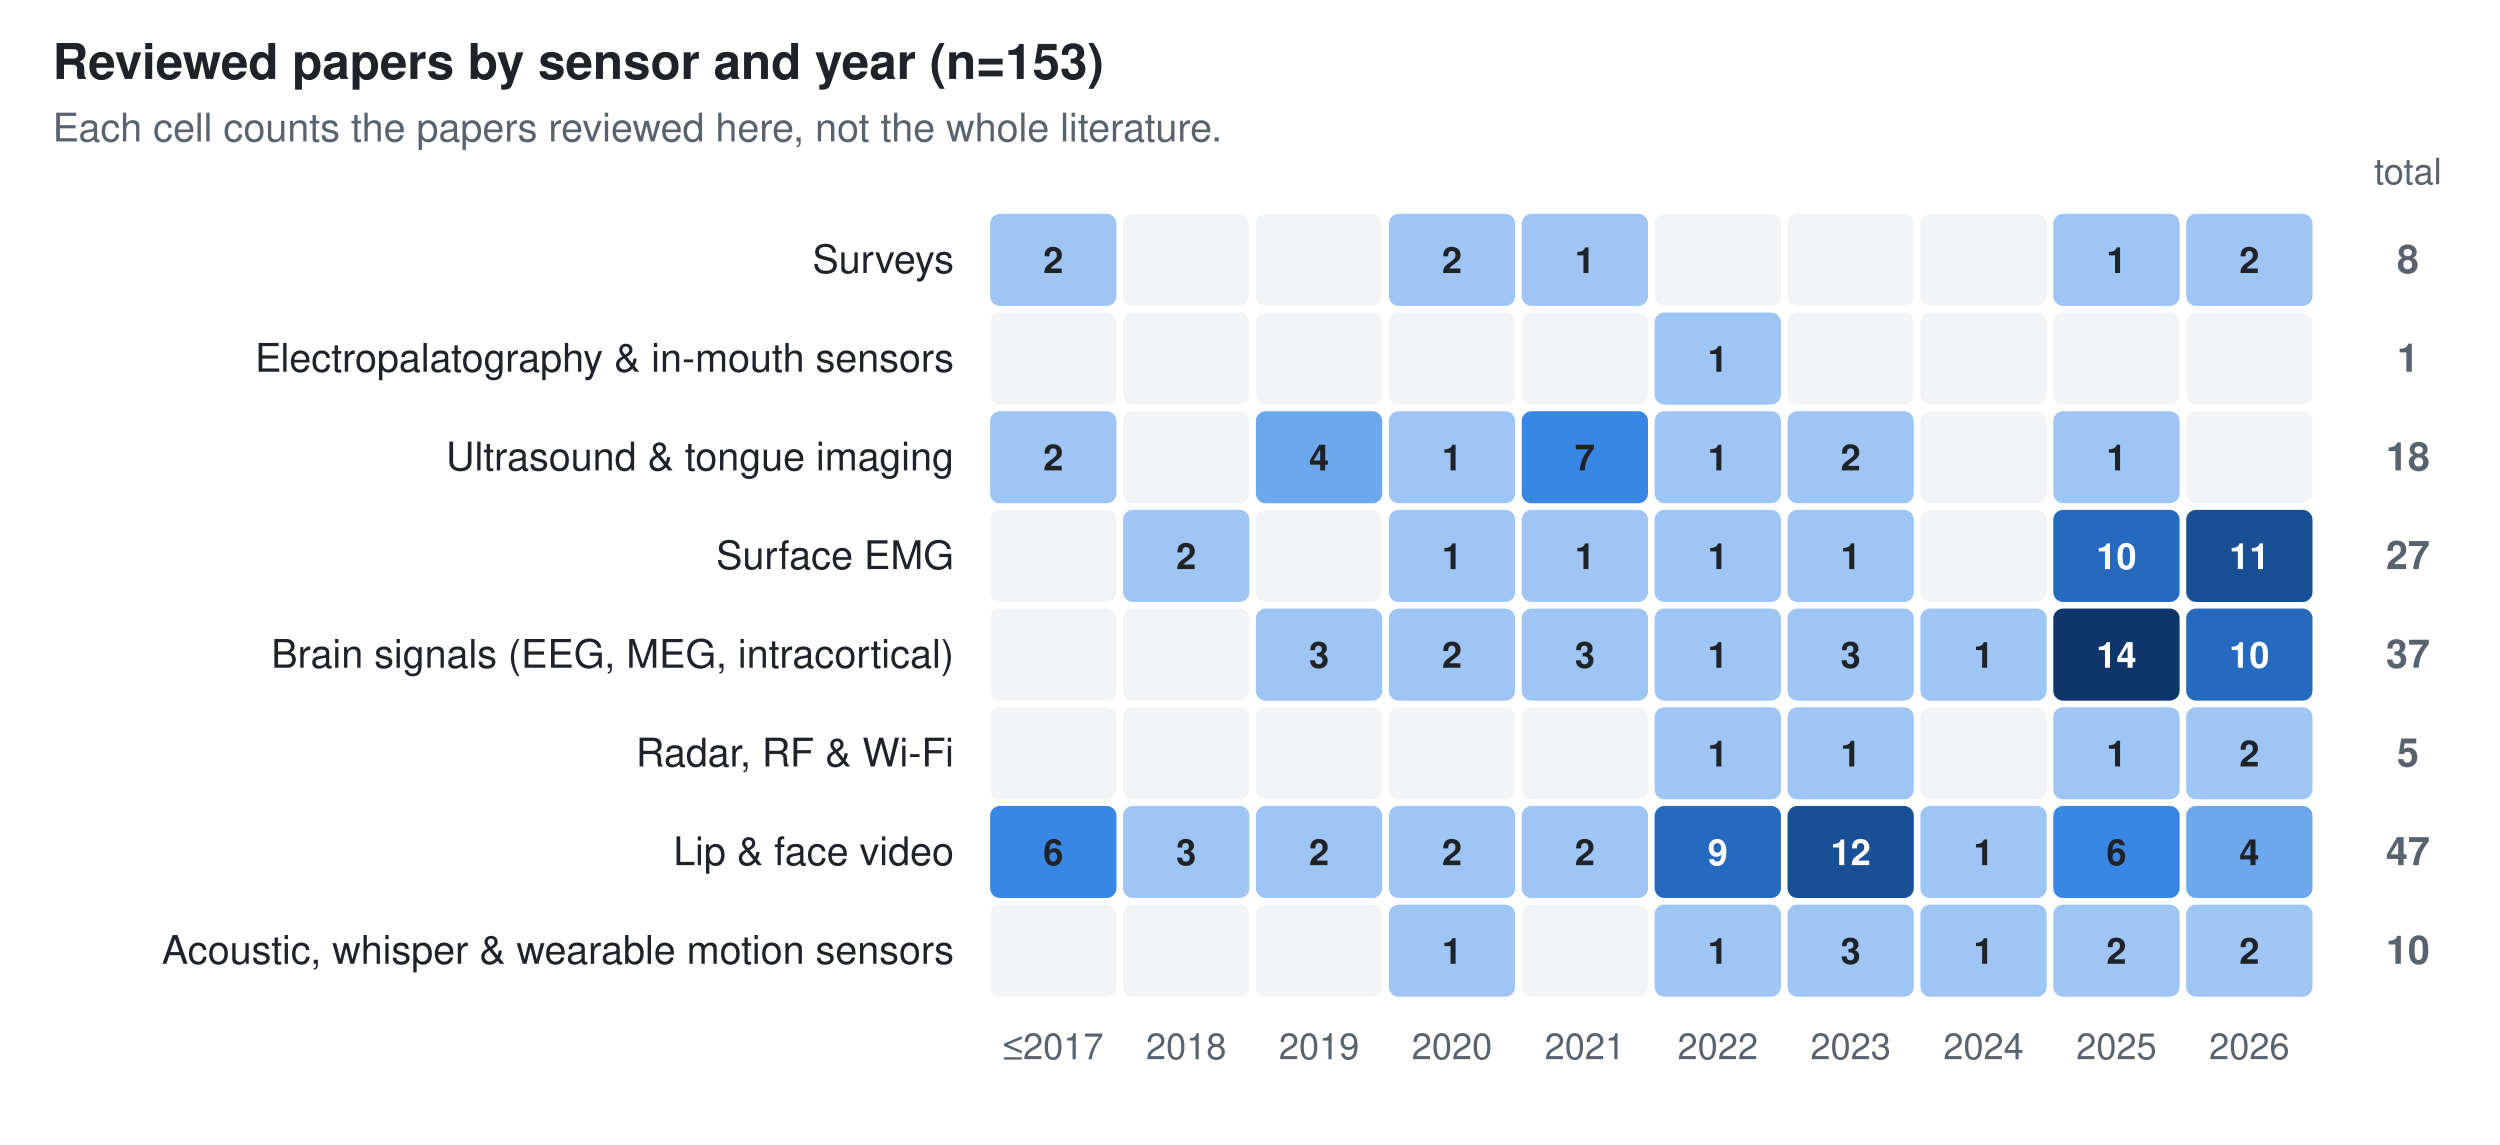
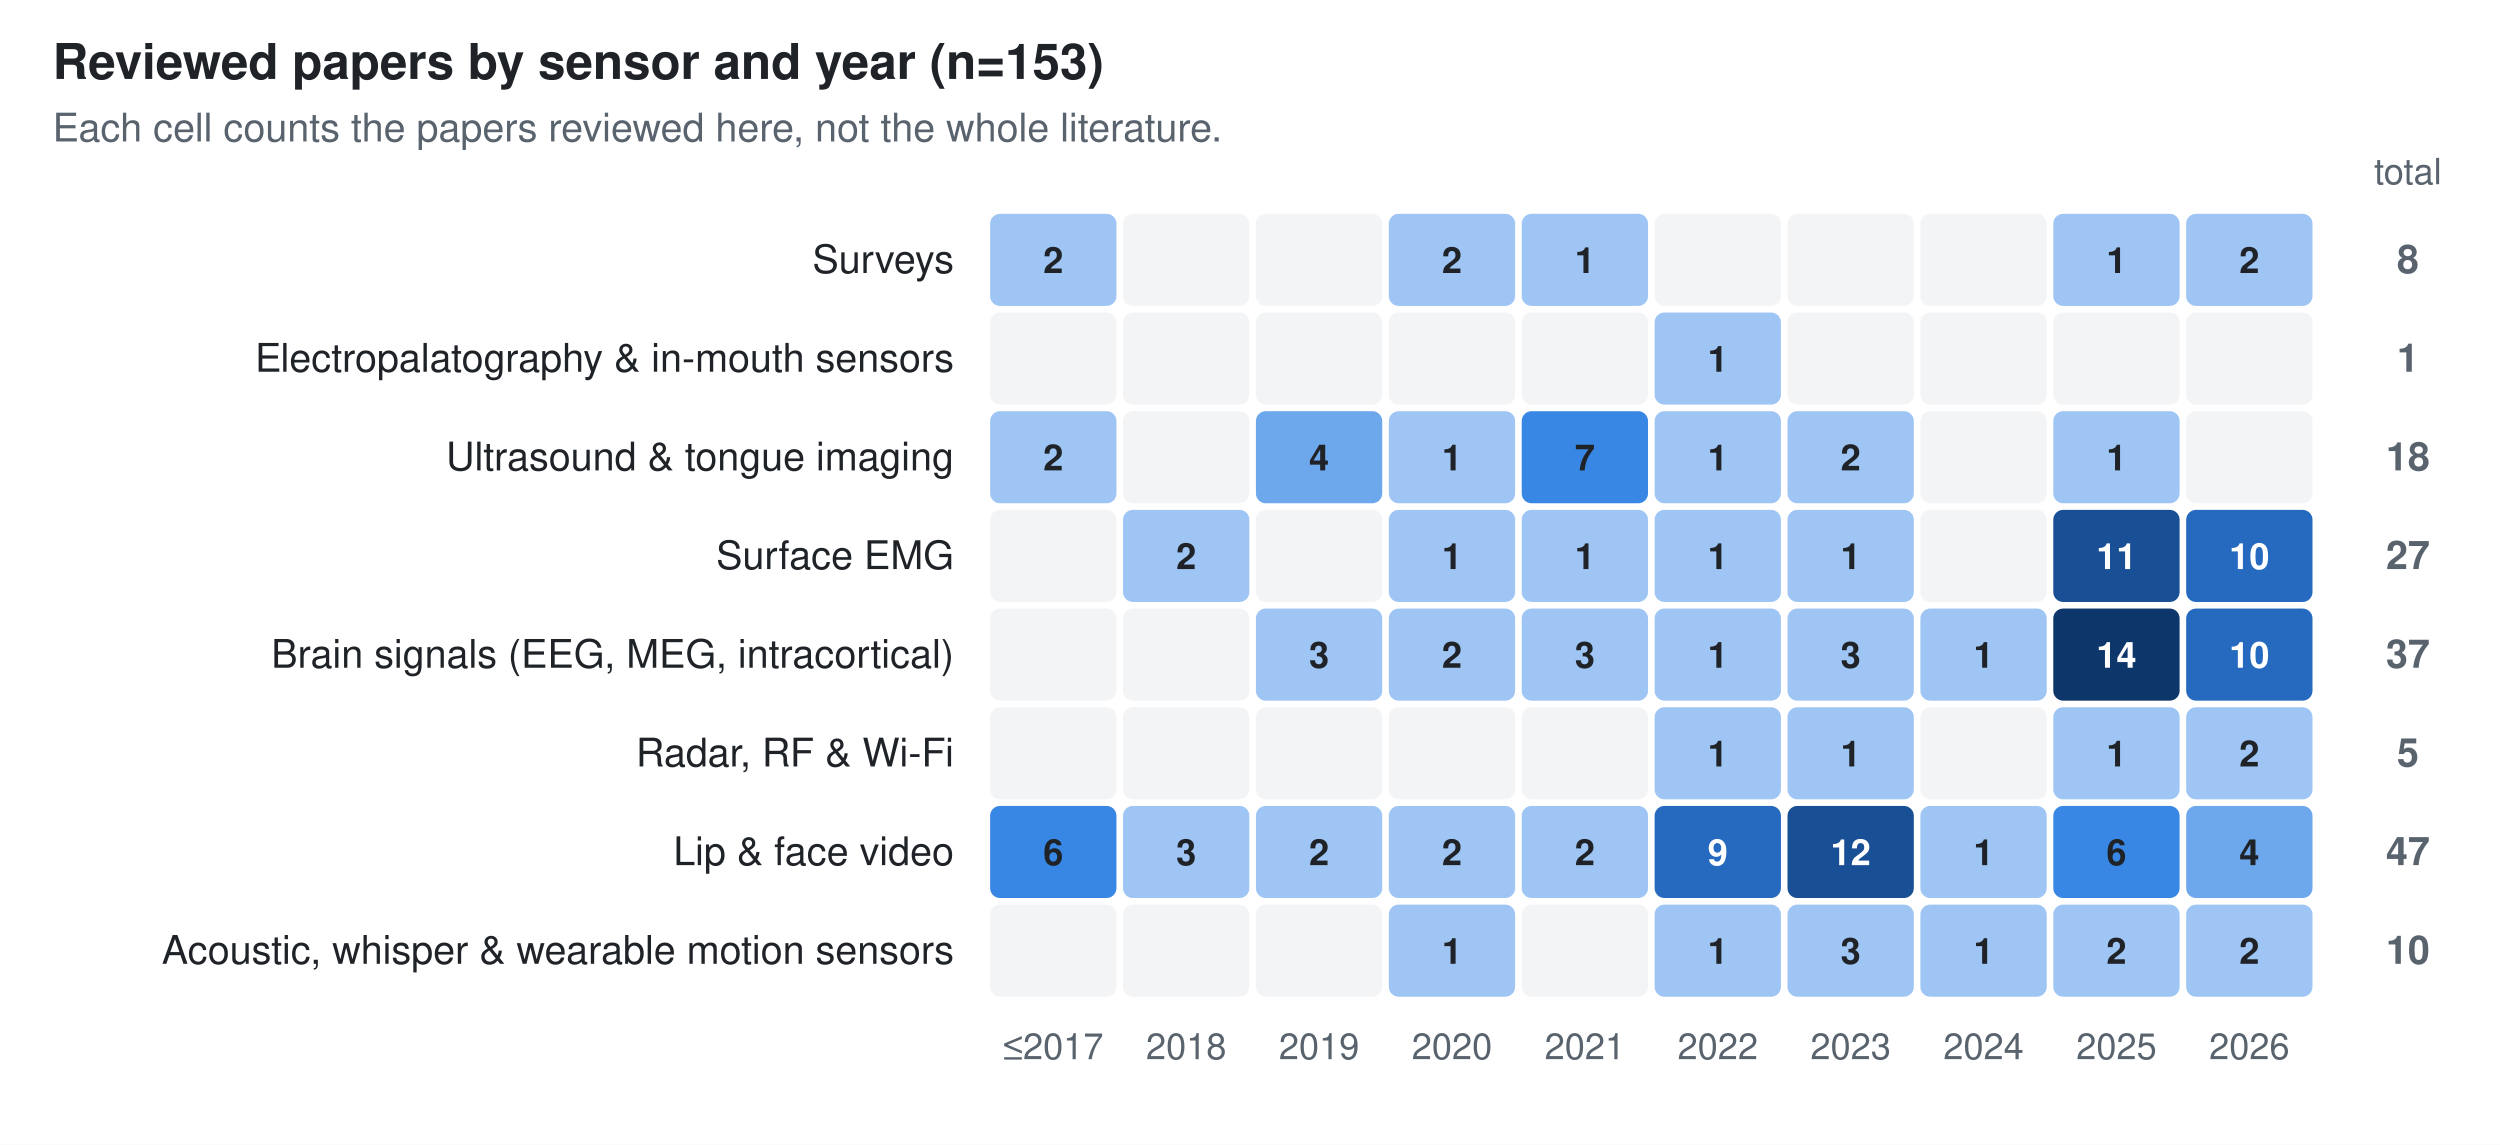
<svg xmlns="http://www.w3.org/2000/svg" width="760" height="348" viewBox="0 0 760 348" font-family="-apple-system, BlinkMacSystemFont, 'Segoe UI', Helvetica, Arial, sans-serif" role="img" aria-label="Reviewed papers by sensor and year (n=153)">
  <rect width="760" height="348" fill="#ffffff" />
  <text x="16.0" y="24.0" font-size="15" fill="#1f2328" text-anchor="start" font-weight="600">Reviewed papers by sensor and year (n=153)</text>
  <text x="16.0" y="43.0" font-size="12" fill="#59636e" text-anchor="start">Each cell counts the papers reviewed here, not the whole literature.</text>
  <text x="320.2" y="322.0" font-size="11" fill="#59636e" text-anchor="middle">≤2017</text>
  <text x="360.6" y="322.0" font-size="11" fill="#59636e" text-anchor="middle">2018</text>
  <text x="401.0" y="322.0" font-size="11" fill="#59636e" text-anchor="middle">2019</text>
  <text x="441.4" y="322.0" font-size="11" fill="#59636e" text-anchor="middle">2020</text>
  <text x="481.8" y="322.0" font-size="11" fill="#59636e" text-anchor="middle">2021</text>
  <text x="522.2" y="322.0" font-size="11" fill="#59636e" text-anchor="middle">2022</text>
  <text x="562.6" y="322.0" font-size="11" fill="#59636e" text-anchor="middle">2023</text>
  <text x="603.0" y="322.0" font-size="11" fill="#59636e" text-anchor="middle">2024</text>
  <text x="643.4" y="322.0" font-size="11" fill="#59636e" text-anchor="middle">2025</text>
  <text x="683.8" y="322.0" font-size="11" fill="#59636e" text-anchor="middle">2026</text>
  <text x="732.0" y="56.0" font-size="11" fill="#59636e" text-anchor="middle">total</text>
  <text x="290.0" y="83.0" font-size="12" fill="#1f2328" text-anchor="end">Surveys</text>
  <rect x="301.0" y="65.0" width="38.4" height="28.0" rx="3" fill="#9ec5f4" />
  <text x="320.2" y="83.0" font-size="11" fill="#1f2328" text-anchor="middle" font-weight="600">2</text>
  <rect x="341.4" y="65.0" width="38.4" height="28.0" rx="3" fill="#f3f4f6" />
  <rect x="381.8" y="65.0" width="38.4" height="28.0" rx="3" fill="#f3f4f6" />
  <rect x="422.2" y="65.0" width="38.4" height="28.0" rx="3" fill="#9ec5f4" />
  <text x="441.4" y="83.0" font-size="11" fill="#1f2328" text-anchor="middle" font-weight="600">2</text>
  <rect x="462.6" y="65.0" width="38.4" height="28.0" rx="3" fill="#9ec5f4" />
  <text x="481.8" y="83.0" font-size="11" fill="#1f2328" text-anchor="middle" font-weight="600">1</text>
  <rect x="503.0" y="65.0" width="38.4" height="28.0" rx="3" fill="#f3f4f6" />
  <rect x="543.4" y="65.0" width="38.4" height="28.0" rx="3" fill="#f3f4f6" />
  <rect x="583.8" y="65.0" width="38.4" height="28.0" rx="3" fill="#f3f4f6" />
  <rect x="624.2" y="65.0" width="38.4" height="28.0" rx="3" fill="#9ec5f4" />
  <text x="643.4" y="83.0" font-size="11" fill="#1f2328" text-anchor="middle" font-weight="600">1</text>
  <rect x="664.6" y="65.0" width="38.4" height="28.0" rx="3" fill="#9ec5f4" />
  <text x="683.8" y="83.0" font-size="11" fill="#1f2328" text-anchor="middle" font-weight="600">2</text>
  <text x="732.0" y="83.0" font-size="12" fill="#59636e" text-anchor="middle" font-weight="600">8</text>
  <text x="290.0" y="113.0" font-size="12" fill="#1f2328" text-anchor="end">Electropalatography &amp; in-mouth sensors</text>
  <rect x="301.0" y="95.0" width="38.4" height="28.0" rx="3" fill="#f3f4f6" />
  <rect x="341.4" y="95.0" width="38.4" height="28.0" rx="3" fill="#f3f4f6" />
  <rect x="381.8" y="95.0" width="38.4" height="28.0" rx="3" fill="#f3f4f6" />
  <rect x="422.2" y="95.0" width="38.4" height="28.0" rx="3" fill="#f3f4f6" />
  <rect x="462.6" y="95.0" width="38.4" height="28.0" rx="3" fill="#f3f4f6" />
  <rect x="503.0" y="95.0" width="38.4" height="28.0" rx="3" fill="#9ec5f4" />
  <text x="522.2" y="113.0" font-size="11" fill="#1f2328" text-anchor="middle" font-weight="600">1</text>
  <rect x="543.4" y="95.0" width="38.4" height="28.0" rx="3" fill="#f3f4f6" />
  <rect x="583.8" y="95.0" width="38.4" height="28.0" rx="3" fill="#f3f4f6" />
  <rect x="624.2" y="95.0" width="38.4" height="28.0" rx="3" fill="#f3f4f6" />
  <rect x="664.6" y="95.0" width="38.4" height="28.0" rx="3" fill="#f3f4f6" />
  <text x="732.0" y="113.0" font-size="12" fill="#59636e" text-anchor="middle" font-weight="600">1</text>
  <text x="290.0" y="143.0" font-size="12" fill="#1f2328" text-anchor="end">Ultrasound &amp; tongue imaging</text>
  <rect x="301.0" y="125.0" width="38.4" height="28.0" rx="3" fill="#9ec5f4" />
  <text x="320.2" y="143.0" font-size="11" fill="#1f2328" text-anchor="middle" font-weight="600">2</text>
  <rect x="341.4" y="125.0" width="38.4" height="28.0" rx="3" fill="#f3f4f6" />
  <rect x="381.8" y="125.0" width="38.4" height="28.0" rx="3" fill="#6da7ec" />
  <text x="401.0" y="143.0" font-size="11" fill="#1f2328" text-anchor="middle" font-weight="600">4</text>
  <rect x="422.2" y="125.0" width="38.4" height="28.0" rx="3" fill="#9ec5f4" />
  <text x="441.4" y="143.0" font-size="11" fill="#1f2328" text-anchor="middle" font-weight="600">1</text>
  <rect x="462.6" y="125.0" width="38.4" height="28.0" rx="3" fill="#3987e5" />
  <text x="481.8" y="143.0" font-size="11" fill="#1f2328" text-anchor="middle" font-weight="600">7</text>
  <rect x="503.0" y="125.0" width="38.4" height="28.0" rx="3" fill="#9ec5f4" />
  <text x="522.2" y="143.0" font-size="11" fill="#1f2328" text-anchor="middle" font-weight="600">1</text>
  <rect x="543.4" y="125.0" width="38.4" height="28.0" rx="3" fill="#9ec5f4" />
  <text x="562.6" y="143.0" font-size="11" fill="#1f2328" text-anchor="middle" font-weight="600">2</text>
  <rect x="583.8" y="125.0" width="38.4" height="28.0" rx="3" fill="#f3f4f6" />
  <rect x="624.2" y="125.0" width="38.4" height="28.0" rx="3" fill="#9ec5f4" />
  <text x="643.4" y="143.0" font-size="11" fill="#1f2328" text-anchor="middle" font-weight="600">1</text>
  <rect x="664.6" y="125.0" width="38.4" height="28.0" rx="3" fill="#f3f4f6" />
  <text x="732.0" y="143.0" font-size="12" fill="#59636e" text-anchor="middle" font-weight="600">18</text>
  <text x="290.0" y="173.0" font-size="12" fill="#1f2328" text-anchor="end">Surface EMG</text>
  <rect x="301.0" y="155.0" width="38.4" height="28.0" rx="3" fill="#f3f4f6" />
  <rect x="341.4" y="155.0" width="38.4" height="28.0" rx="3" fill="#9ec5f4" />
  <text x="360.6" y="173.0" font-size="11" fill="#1f2328" text-anchor="middle" font-weight="600">2</text>
  <rect x="381.8" y="155.0" width="38.4" height="28.0" rx="3" fill="#f3f4f6" />
  <rect x="422.2" y="155.0" width="38.4" height="28.0" rx="3" fill="#9ec5f4" />
  <text x="441.4" y="173.0" font-size="11" fill="#1f2328" text-anchor="middle" font-weight="600">1</text>
  <rect x="462.6" y="155.0" width="38.4" height="28.0" rx="3" fill="#9ec5f4" />
  <text x="481.8" y="173.0" font-size="11" fill="#1f2328" text-anchor="middle" font-weight="600">1</text>
  <rect x="503.0" y="155.0" width="38.4" height="28.0" rx="3" fill="#9ec5f4" />
  <text x="522.2" y="173.0" font-size="11" fill="#1f2328" text-anchor="middle" font-weight="600">1</text>
  <rect x="543.4" y="155.0" width="38.4" height="28.0" rx="3" fill="#9ec5f4" />
  <text x="562.6" y="173.0" font-size="11" fill="#1f2328" text-anchor="middle" font-weight="600">1</text>
  <rect x="583.8" y="155.0" width="38.4" height="28.0" rx="3" fill="#f3f4f6" />
-   <rect x="624.2" y="155.0" width="38.4" height="28.0" rx="3" fill="#256abf" />
-   <text x="643.4" y="173.0" font-size="11" fill="#ffffff" text-anchor="middle" font-weight="600">10</text>
-   <rect x="664.6" y="155.0" width="38.4" height="28.0" rx="3" fill="#184f95" />
-   <text x="683.8" y="173.0" font-size="11" fill="#ffffff" text-anchor="middle" font-weight="600">11</text>
+   <rect x="624.2" y="155.0" width="38.4" height="28.0" rx="3" fill="#184f95" />
+   <text x="643.4" y="173.0" font-size="11" fill="#ffffff" text-anchor="middle" font-weight="600">11</text>
+   <rect x="664.6" y="155.0" width="38.4" height="28.0" rx="3" fill="#256abf" />
+   <text x="683.8" y="173.0" font-size="11" fill="#ffffff" text-anchor="middle" font-weight="600">10</text>
  <text x="732.0" y="173.0" font-size="12" fill="#59636e" text-anchor="middle" font-weight="600">27</text>
  <text x="290.0" y="203.0" font-size="12" fill="#1f2328" text-anchor="end">Brain signals (EEG, MEG, intracortical)</text>
  <rect x="301.0" y="185.0" width="38.4" height="28.0" rx="3" fill="#f3f4f6" />
  <rect x="341.4" y="185.0" width="38.4" height="28.0" rx="3" fill="#f3f4f6" />
  <rect x="381.8" y="185.0" width="38.4" height="28.0" rx="3" fill="#9ec5f4" />
  <text x="401.0" y="203.0" font-size="11" fill="#1f2328" text-anchor="middle" font-weight="600">3</text>
  <rect x="422.2" y="185.0" width="38.4" height="28.0" rx="3" fill="#9ec5f4" />
  <text x="441.4" y="203.0" font-size="11" fill="#1f2328" text-anchor="middle" font-weight="600">2</text>
  <rect x="462.6" y="185.0" width="38.4" height="28.0" rx="3" fill="#9ec5f4" />
  <text x="481.8" y="203.0" font-size="11" fill="#1f2328" text-anchor="middle" font-weight="600">3</text>
  <rect x="503.0" y="185.0" width="38.4" height="28.0" rx="3" fill="#9ec5f4" />
  <text x="522.2" y="203.0" font-size="11" fill="#1f2328" text-anchor="middle" font-weight="600">1</text>
  <rect x="543.4" y="185.0" width="38.4" height="28.0" rx="3" fill="#9ec5f4" />
  <text x="562.6" y="203.0" font-size="11" fill="#1f2328" text-anchor="middle" font-weight="600">3</text>
  <rect x="583.8" y="185.0" width="38.4" height="28.0" rx="3" fill="#9ec5f4" />
  <text x="603.0" y="203.0" font-size="11" fill="#1f2328" text-anchor="middle" font-weight="600">1</text>
  <rect x="624.2" y="185.0" width="38.4" height="28.0" rx="3" fill="#0d366b" />
  <text x="643.4" y="203.0" font-size="11" fill="#ffffff" text-anchor="middle" font-weight="600">14</text>
  <rect x="664.6" y="185.0" width="38.4" height="28.0" rx="3" fill="#256abf" />
  <text x="683.8" y="203.0" font-size="11" fill="#ffffff" text-anchor="middle" font-weight="600">10</text>
  <text x="732.0" y="203.0" font-size="12" fill="#59636e" text-anchor="middle" font-weight="600">37</text>
  <text x="290.0" y="233.0" font-size="12" fill="#1f2328" text-anchor="end">Radar, RF &amp; Wi-Fi</text>
  <rect x="301.0" y="215.0" width="38.4" height="28.0" rx="3" fill="#f3f4f6" />
  <rect x="341.4" y="215.0" width="38.4" height="28.0" rx="3" fill="#f3f4f6" />
  <rect x="381.8" y="215.0" width="38.4" height="28.0" rx="3" fill="#f3f4f6" />
  <rect x="422.2" y="215.0" width="38.4" height="28.0" rx="3" fill="#f3f4f6" />
  <rect x="462.6" y="215.0" width="38.4" height="28.0" rx="3" fill="#f3f4f6" />
  <rect x="503.0" y="215.0" width="38.4" height="28.0" rx="3" fill="#9ec5f4" />
  <text x="522.2" y="233.0" font-size="11" fill="#1f2328" text-anchor="middle" font-weight="600">1</text>
  <rect x="543.4" y="215.0" width="38.4" height="28.0" rx="3" fill="#9ec5f4" />
  <text x="562.6" y="233.0" font-size="11" fill="#1f2328" text-anchor="middle" font-weight="600">1</text>
  <rect x="583.8" y="215.0" width="38.4" height="28.0" rx="3" fill="#f3f4f6" />
  <rect x="624.2" y="215.0" width="38.4" height="28.0" rx="3" fill="#9ec5f4" />
  <text x="643.4" y="233.0" font-size="11" fill="#1f2328" text-anchor="middle" font-weight="600">1</text>
  <rect x="664.6" y="215.0" width="38.4" height="28.0" rx="3" fill="#9ec5f4" />
  <text x="683.8" y="233.0" font-size="11" fill="#1f2328" text-anchor="middle" font-weight="600">2</text>
  <text x="732.0" y="233.0" font-size="12" fill="#59636e" text-anchor="middle" font-weight="600">5</text>
  <text x="290.0" y="263.0" font-size="12" fill="#1f2328" text-anchor="end">Lip &amp; face video</text>
  <rect x="301.0" y="245.0" width="38.4" height="28.0" rx="3" fill="#3987e5" />
  <text x="320.2" y="263.0" font-size="11" fill="#1f2328" text-anchor="middle" font-weight="600">6</text>
  <rect x="341.4" y="245.0" width="38.4" height="28.0" rx="3" fill="#9ec5f4" />
  <text x="360.6" y="263.0" font-size="11" fill="#1f2328" text-anchor="middle" font-weight="600">3</text>
  <rect x="381.8" y="245.0" width="38.4" height="28.0" rx="3" fill="#9ec5f4" />
  <text x="401.0" y="263.0" font-size="11" fill="#1f2328" text-anchor="middle" font-weight="600">2</text>
  <rect x="422.2" y="245.0" width="38.4" height="28.0" rx="3" fill="#9ec5f4" />
  <text x="441.4" y="263.0" font-size="11" fill="#1f2328" text-anchor="middle" font-weight="600">2</text>
  <rect x="462.6" y="245.0" width="38.4" height="28.0" rx="3" fill="#9ec5f4" />
  <text x="481.8" y="263.0" font-size="11" fill="#1f2328" text-anchor="middle" font-weight="600">2</text>
  <rect x="503.0" y="245.0" width="38.4" height="28.0" rx="3" fill="#256abf" />
  <text x="522.2" y="263.0" font-size="11" fill="#ffffff" text-anchor="middle" font-weight="600">9</text>
  <rect x="543.4" y="245.0" width="38.4" height="28.0" rx="3" fill="#184f95" />
  <text x="562.6" y="263.0" font-size="11" fill="#ffffff" text-anchor="middle" font-weight="600">12</text>
  <rect x="583.8" y="245.0" width="38.4" height="28.0" rx="3" fill="#9ec5f4" />
  <text x="603.0" y="263.0" font-size="11" fill="#1f2328" text-anchor="middle" font-weight="600">1</text>
  <rect x="624.2" y="245.0" width="38.4" height="28.0" rx="3" fill="#3987e5" />
  <text x="643.4" y="263.0" font-size="11" fill="#1f2328" text-anchor="middle" font-weight="600">6</text>
  <rect x="664.6" y="245.0" width="38.4" height="28.0" rx="3" fill="#6da7ec" />
  <text x="683.8" y="263.0" font-size="11" fill="#1f2328" text-anchor="middle" font-weight="600">4</text>
  <text x="732.0" y="263.0" font-size="12" fill="#59636e" text-anchor="middle" font-weight="600">47</text>
  <text x="290.0" y="293.0" font-size="12" fill="#1f2328" text-anchor="end">Acoustic, whisper &amp; wearable motion sensors</text>
  <rect x="301.0" y="275.0" width="38.4" height="28.0" rx="3" fill="#f3f4f6" />
  <rect x="341.4" y="275.0" width="38.4" height="28.0" rx="3" fill="#f3f4f6" />
  <rect x="381.8" y="275.0" width="38.4" height="28.0" rx="3" fill="#f3f4f6" />
  <rect x="422.2" y="275.0" width="38.4" height="28.0" rx="3" fill="#9ec5f4" />
  <text x="441.4" y="293.0" font-size="11" fill="#1f2328" text-anchor="middle" font-weight="600">1</text>
  <rect x="462.6" y="275.0" width="38.4" height="28.0" rx="3" fill="#f3f4f6" />
  <rect x="503.0" y="275.0" width="38.4" height="28.0" rx="3" fill="#9ec5f4" />
  <text x="522.2" y="293.0" font-size="11" fill="#1f2328" text-anchor="middle" font-weight="600">1</text>
  <rect x="543.4" y="275.0" width="38.4" height="28.0" rx="3" fill="#9ec5f4" />
  <text x="562.6" y="293.0" font-size="11" fill="#1f2328" text-anchor="middle" font-weight="600">3</text>
  <rect x="583.8" y="275.0" width="38.4" height="28.0" rx="3" fill="#9ec5f4" />
  <text x="603.0" y="293.0" font-size="11" fill="#1f2328" text-anchor="middle" font-weight="600">1</text>
  <rect x="624.2" y="275.0" width="38.4" height="28.0" rx="3" fill="#9ec5f4" />
  <text x="643.4" y="293.0" font-size="11" fill="#1f2328" text-anchor="middle" font-weight="600">2</text>
  <rect x="664.6" y="275.0" width="38.4" height="28.0" rx="3" fill="#9ec5f4" />
  <text x="683.8" y="293.0" font-size="11" fill="#1f2328" text-anchor="middle" font-weight="600">2</text>
  <text x="732.0" y="293.0" font-size="12" fill="#59636e" text-anchor="middle" font-weight="600">10</text>
</svg>
